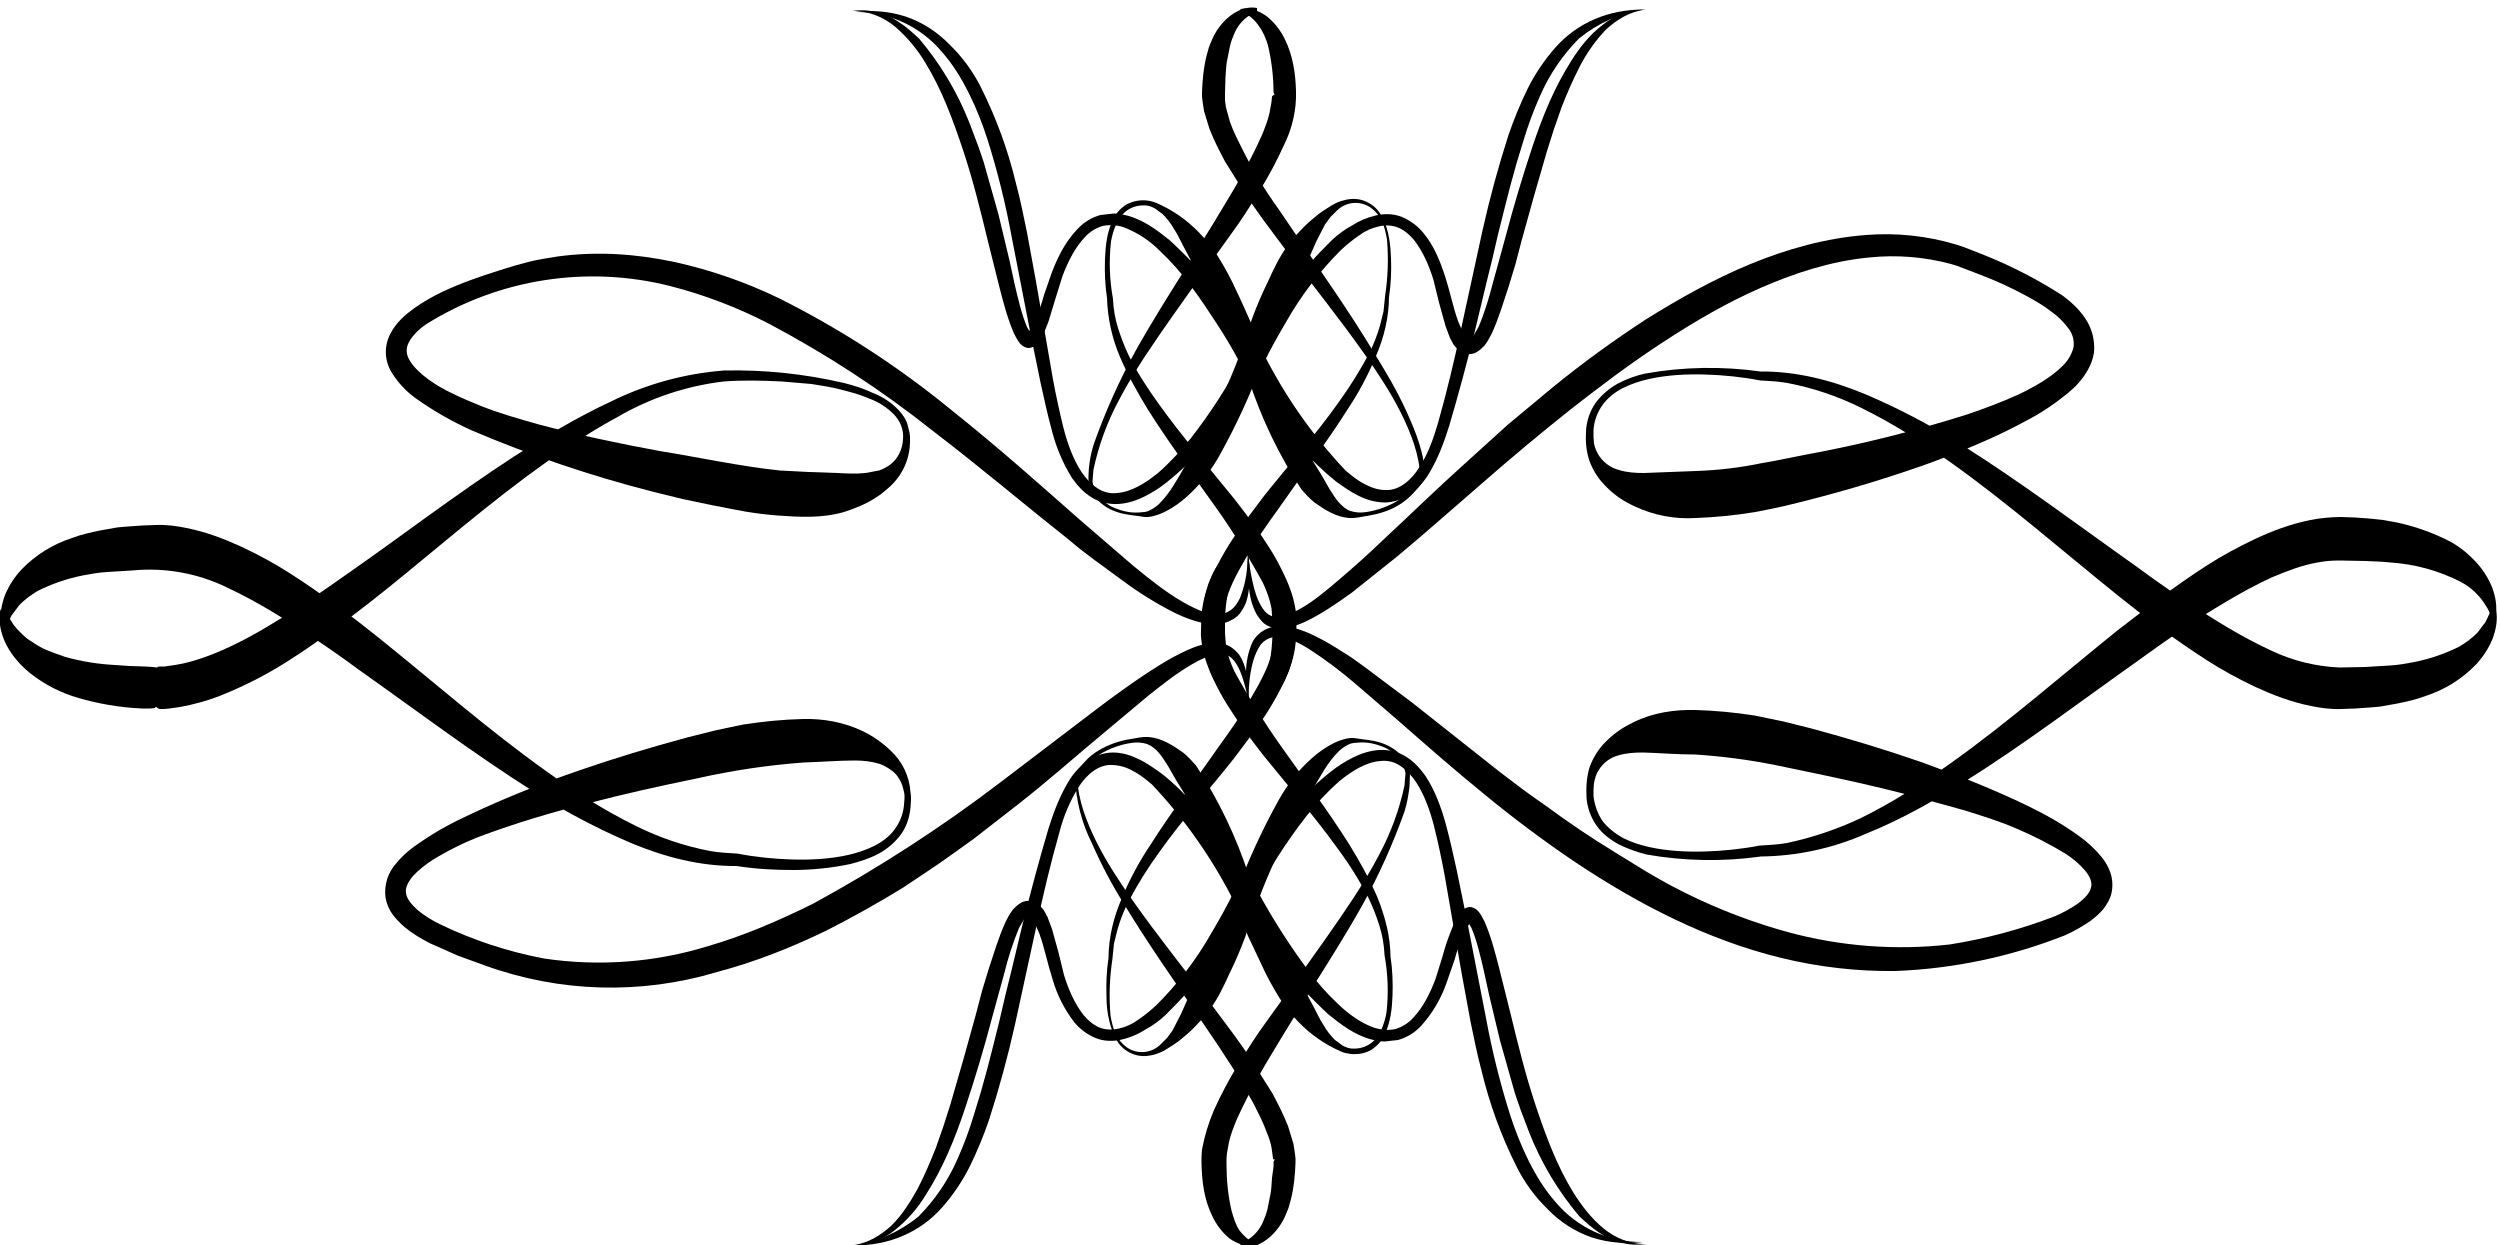
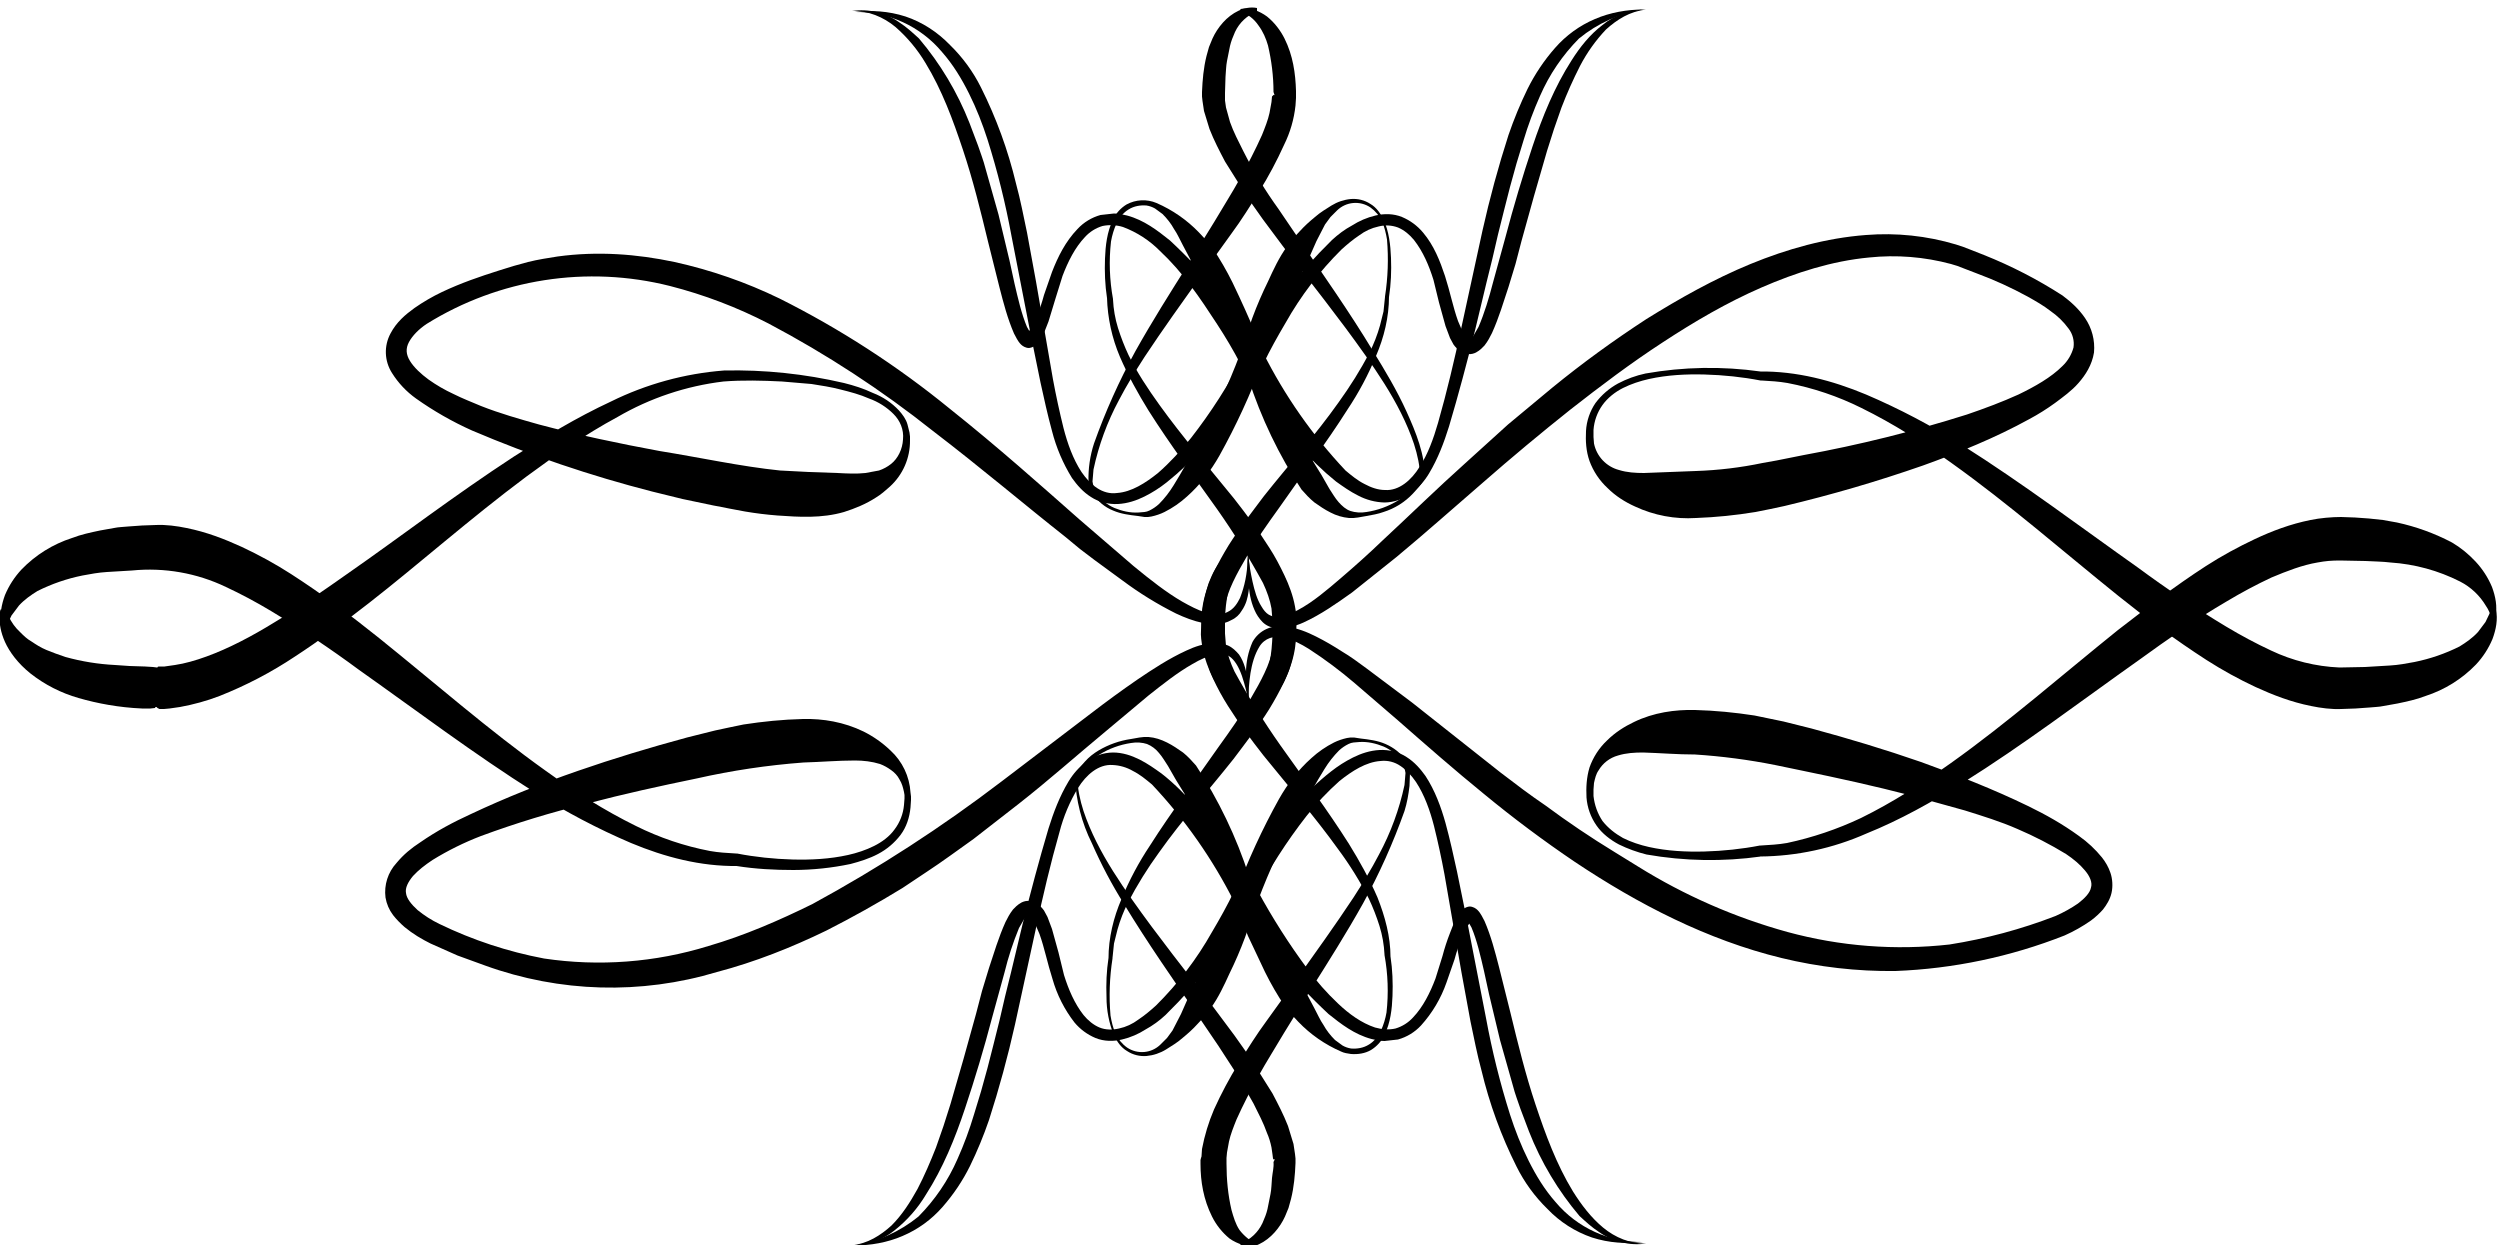
<svg xmlns="http://www.w3.org/2000/svg" viewBox="0 0 500 248.9" class="fleuron tadpoles">
  <style> html svg.fleuron { display: block; width: 150px; margin: 2rem auto; } .big &gt; svg.fleuron { width: 300px; } .small &gt; svg.fleuron { width: 80px; } .fleuron.tadpoles { fill: currentColor; } </style>
  <path d="M248.1 248.7a8 8 0 0 0 4.4-4.1c.4-.9.8-1.9 1-2.8l.6-3c.2-1 .2-2.1.3-3.2.1-1.1.4-2.1.3-3.2l.2-.4v-.2l-.2.1-.1-.2-.1-.8-.2-1.4c-.2-1-.5-2-.9-2.9-.7-2-1.7-3.9-2.7-5.9l-3.3-5.8-3.7-5.7-3.8-5.6c-5.1-7.5-10.4-15-15.1-22.8a93.3 93.3 0 0 1-6.4-12.1 32.3 32.3 0 0 1-3.4-13.3v-.2c.5-1.1 1.2-2 2-2.9.8-.9 1.7-1.6 2.7-2.2a17.7 17.7 0 0 1 6.5-2.3l1.7-.3.9-.1h.9c1.3.1 2.5.5 3.7 1.1 1.2.6 2.2 1.3 3.2 2 1 .8 1.8 1.7 2.6 2.6a91.6 91.6 0 0 1 10.6 22.1l1.1 3.3.3 1-.4.8a108.7 108.7 0 0 1-17.7 22.7 19.5 19.5 0 0 1-4 2.9c-1.4.9-3 1.6-4.7 2-1.7.4-3.6.4-5.3-.3a11 11 0 0 1-4.2-3.1 25.5 25.5 0 0 1-4.4-8.7c-1-3.1-1.6-6.2-2.6-9l-.9-2.1c-.3-.6-.7-1.3-1.1-1.5-.2-.1-.2-.1-.4 0l-.6.5-1.1 1.9a61.8 61.8 0 0 0-2.9 8.9l-2.5 9.1c-1.6 6.1-3.4 12.1-5.4 18.1-2 6-4.4 11.9-7.8 17.2a26.4 26.4 0 0 1-6.2 7.1c-1.2 1-2.6 1.8-4.1 2.3-1.5.5-3.1.8-4.6.8 1.6-.2 3.1-.7 4.4-1.4 1.3-.7 2.5-1.6 3.6-2.6 2.1-2.1 3.7-4.6 5.2-7.3 1.4-2.7 2.6-5.5 3.7-8.3l1.5-4.3 1.4-4.4 1.3-4.5 1.3-4.5 2.5-9 1.2-4.6 1.4-4.6c1-3 1.9-6.1 3.3-9.2.4-.8.8-1.6 1.5-2.5.4-.4.8-.9 1.7-1.4.4-.2 1-.4 1.6-.3.6 0 1.1.3 1.5.5a6 6 0 0 1 1.4 1.4l.7 1.3.9 2.4 1.3 4.7 1.1 4.5c.9 2.9 2.1 5.7 3.9 8 .9 1.1 2 2 3.2 2.5 1.2.5 2.6.5 3.9.2 1.4-.3 2.7-.9 3.9-1.8 1.2-.8 2.4-1.8 3.5-2.8a66.8 66.8 0 0 0 11.2-14.7c1.6-2.7 3.1-5.4 4.4-8.1l-.1 1.6-1.2-3.1-1.3-3.1-2.7-6.1-3-6c-1-2-2.2-3.8-3.3-5.6l-1.6-2.8c-.6-.9-1.1-1.8-1.8-2.6a5.9 5.9 0 0 0-2.4-1.8c-.9-.3-2.1-.4-3.2-.2a16.8 16.8 0 0 0-6.3 2.3 13 13 0 0 0-4.4 4.9v-.2c0 2.2.5 4.4 1.2 6.6.7 2.1 1.6 4.2 2.6 6.2 2 4 4.5 7.8 7.1 11.5 5.2 7.4 10.9 14.5 16.4 21.7l4.1 5.5c1.3 1.9 2.7 3.7 3.9 5.7l3.7 5.9c1.1 2.1 2.2 4.2 3.1 6.5l1.1 3.6.3 2 .1.9v.9c-.1 2.4-.3 4.8-.9 7.2l-.5 1.8-.7 1.7c-.5 1.1-1.2 2.2-2.1 3.2-1.7 1.9-4.3 3.4-6.8 2.9v-.7z" class="vertical" />
-   <path d="M251 249.2c-1 .4-3.6-.4-5.1-1.5a13 13 0 0 1-3.4-4.4c-1.7-3.4-2.1-7-2.2-10.5V231.4l.1-1.5a38.2 38.2 0 0 1 2.4-7.9 81 81 0 0 1 4.9-9.2c1.8-2.9 3.6-5.8 5.6-8.5l5.9-8.2c3.9-5.5 7.8-10.9 11.5-16.5 1.8-2.8 3.6-5.7 5.1-8.6a52.4 52.4 0 0 0 5.1-13.9l.2-2.4c-.1-.8-.4-1.5-.8-2.2a7.8 7.8 0 0 0-3.6-3.1c-1.5-.6-3.1-1-4.8-.9l-1.2.1-.5.1-.5.2a8 8 0 0 0-1.9 1.3 20.6 20.6 0 0 0-2.9 3.7c-1.7 2.7-3.2 5.6-4.9 8.4a121 121 0 0 0-8.4 17.9l-.1-2a131.6 131.6 0 0 0 10 15.7 51 51 0 0 0 6.1 6.9c2.2 2.1 4.7 3.9 7.4 4.8 1.4.4 2.8.5 4.1.2a7.7 7.7 0 0 0 3.5-2.2c2-2.1 3.4-4.9 4.5-7.8l1.4-4.5a41 41 0 0 1 1.5-4.6l.9-2.3c.4-.7.8-1.5 1.4-2.2.3-.3.8-.7 1.6-.8.7 0 1.3.4 1.6.7.7.7 1 1.5 1.4 2.2 1.3 3 2.1 6.1 2.9 9.2l2.3 9.2c1.5 6.2 3 12.3 5 18.3s4.2 12 7.5 17.4c1.7 2.7 3.6 5.2 6 7.2s5.5 3.3 8.7 3.2a13 13 0 0 1-9.5-2.3c-1.4-.9-2.7-2.1-3.9-3.2a60.3 60.3 0 0 1-10.1-16.9l-1.7-4.5c-.5-1.5-1.1-3-1.5-4.6l-1.3-4.6-1.3-4.6-1.1-4.6-1.1-4.6-1-4.6c-.7-3-1.4-6.1-2.5-8.7l-.8-1.4s0-.1 0 0l.4.1.4-.1-1 1.4-.9 2c-.6 1.4-1.1 2.9-1.5 4.4l-1.6 4.6a25.2 25.2 0 0 1-5.1 8.6 9.9 9.9 0 0 1-4.6 2.8l-2.7.3c-.9 0-1.8-.2-2.6-.4-3.4-.9-6.1-3-8.6-5a110.8 110.8 0 0 1-18.4-22.3l-.5-.9.4-1.1a134.7 134.7 0 0 1 8.6-18.7c1.7-3 3.8-5.8 6.5-8.2a20 20 0 0 1 4.5-3.1c.8-.4 1.7-.7 2.6-.9l.7-.1h.7l1.3.2c1.7.2 3.4.4 5 1.1 1.6.7 3.1 1.8 4 3.3.4.8.8 1.6.9 2.5l-.1 2.6c-.2 1.7-.5 3.4-1 5a126.6 126.6 0 0 1-8.3 18.5c-3.3 5.9-6.9 11.6-10.5 17.3l-5.3 8.6c-1.7 2.9-3.5 5.7-5.1 8.6-1.6 2.9-3.1 5.8-4.4 8.7-.6 1.5-1.2 3-1.5 4.4l-.4 2.2-.1 1.1v.3c0 .1 0-.1 0 0v.8c0 3.2.3 6.3 1 9.3.4 1.4.8 2.8 1.6 4a9.8 9.8 0 0 0 3.4 2.8v.3z" class="vertical" />
+   <path d="M251 249.2c-1 .4-3.6-.4-5.1-1.5a13.4 13.4 0 0 1-3.5-4.4c-1.7-3.4-2.3-7-2.3-10.5v-.8l.1-.4.1-.3.1-1.5a38.2 38.2 0 0 1 2.4-7.9 81 81 0 0 1 4.9-9.2c1.8-2.9 3.6-5.8 5.6-8.5l5.9-8.2c3.9-5.5 7.8-10.9 11.5-16.5 1.8-2.8 3.6-5.7 5.1-8.6a52.4 52.4 0 0 0 5.1-13.9l.2-2.4c-.1-.8-.4-1.5-.8-2.2a7.8 7.8 0 0 0-3.6-3.1c-1.5-.6-3.1-1-4.8-.9l-1.2.1-.5.1-.5.2a8 8 0 0 0-1.9 1.3 20.6 20.6 0 0 0-2.9 3.7c-1.7 2.7-3.2 5.6-4.9 8.4a121 121 0 0 0-8.4 17.9l-.1-2a131.6 131.6 0 0 0 10 15.7 51 51 0 0 0 6.1 6.9c2.2 2.1 4.7 3.9 7.4 4.8 1.4.4 2.8.5 4.1.2a7.7 7.7 0 0 0 3.5-2.2c2-2.1 3.4-4.9 4.5-7.8l1.4-4.5a41 41 0 0 1 1.5-4.6l.9-2.3c.4-.7.8-1.5 1.4-2.2.3-.3.8-.7 1.6-.8.7 0 1.3.4 1.6.7.7.7 1 1.5 1.4 2.2 1.3 3 2.1 6.1 2.9 9.2l2.3 9.2c1.5 6.2 3 12.3 5 18.3s4.2 12 7.5 17.4c1.7 2.7 3.6 5.2 6 7.2s5.5 3.3 8.7 3.2a13 13 0 0 1-9.5-2.3c-1.4-.9-2.7-2.1-3.9-3.2a60.3 60.3 0 0 1-10.1-16.9l-1.7-4.5c-.5-1.5-1.1-3-1.5-4.6l-1.3-4.6-1.3-4.6-1.1-4.6-1.1-4.6-1-4.6c-.7-3-1.4-6.1-2.5-8.7l-.8-1.4s0-.1 0 0l.4.1.4-.1-1 1.4-.9 2c-.6 1.4-1.1 2.9-1.5 4.4l-1.6 4.6a25.2 25.2 0 0 1-5.1 8.6 9.9 9.9 0 0 1-4.6 2.8l-2.7.3c-.9 0-1.8-.2-2.6-.4-3.4-.9-6.1-3-8.6-5a110.8 110.8 0 0 1-18.4-22.3l-.5-.9.4-1.1a134.7 134.7 0 0 1 8.6-18.7c1.7-3 3.8-5.8 6.5-8.2a20 20 0 0 1 4.5-3.1c.8-.4 1.7-.7 2.6-.9l.7-.1h.7l1.3.2c1.7.2 3.4.4 5 1.1 1.6.7 3.1 1.8 4 3.3.4.8.8 1.6.9 2.5l-.1 2.6c-.2 1.7-.5 3.4-1 5a126.6 126.6 0 0 1-8.3 18.5c-3.3 5.9-6.9 11.6-10.5 17.3l-5.3 8.6c-1.7 2.9-3.5 5.7-5.1 8.6-1.6 2.9-3.1 5.8-4.4 8.7-.6 1.5-1.2 3-1.5 4.4l-.4 2.2-.1 1.1v.3c0 .1 0-.1 0 0v.8c0 3.2.3 6.3 1 9.3.4 1.4.8 2.8 1.6 4a9.8 9.8 0 0 0 3.4 2.8v.4z" class="vertical" />
  <path d="M248.1 109.5c2.2-.4 4.5.7 6.1 2.2a14 14 0 0 1 3.5 5.7c.7 2.1 1.2 4.2 1.3 6.3l.2 3.1c0 1-.1 2.4-.3 3.4-.4 2.2-1.2 4.3-2.1 6.2-.9 1.9-1.9 3.7-3 5.5-2.2 3.5-4.7 6.7-7.1 9.9-5 6.3-10.3 12.2-14.9 18.7a79.3 79.3 0 0 0-6.2 10 30 30 0 0 0-2.1 5.4l-.7 2.8-.3 2.9v.1a47.7 47.7 0 0 0-.4 11.4c.2 1.2.5 2.5 1 3.6a7 7 0 0 0 2.3 2.8 5.3 5.3 0 0 0 6.7-.6l1.3-1.3 1.1-1.5 1.7-3.3 1.5-3.4c1-2.3 2.2-4.5 3.3-6.8 1.1-2.3 2-4.6 3-7l1.4-3.5 1.3-3.5.2 1.9a99.5 99.5 0 0 0-16.5-23.6c-1.2-1-2.4-2-3.8-2.7a8.8 8.8 0 0 0-4.1-1.2c-2.8-.2-5.3 2-6.9 4.6a32.8 32.8 0 0 0-3.7 8.8c-1.8 6.3-3.3 12.7-4.7 19.2l-4.2 19.3a216 216 0 0 1-5.2 19.1 81 81 0 0 1-3.8 9.2 38 38 0 0 1-5.5 8.2 22 22 0 0 1-8 5.8c-3 1.3-6.4 1.9-9.7 1.9a27.2 27.2 0 0 0 12.9-5.8 37.7 37.7 0 0 0 7.8-11.5c1.3-2.9 2.4-5.9 3.3-8.9l1.4-4.6 1.3-4.7 1.2-4.7 1.2-4.8a334 334 0 0 1 2.3-9.6l2.3-9.6c1.6-6.4 3.3-12.8 5.2-19.2 1-3.2 2.2-6.4 4-9.4.9-1.5 2.1-2.9 3.6-4a9.1 9.1 0 0 1 5.3-1.8c1.9 0 3.7.6 5.3 1.4 1.6.8 3 1.8 4.4 2.8 2.7 2.1 5.1 4.6 7.3 7.1s4.3 5.2 6.2 7.9c1.9 2.8 3.8 5.5 5.5 8.5l.5.8-.3 1-1.2 3.8-1.3 3.7a78 78 0 0 1-3.1 7.2c-1.1 2.4-2.2 4.8-3.8 7l-1.2 1.6-1.4 1.5c-.9 1-1.9 1.9-3 2.8-1 .9-2.2 1.6-3.3 2.3a9 9 0 0 1-3.9 1.3c-1.3.1-2.7-.2-3.9-1-1.2-.7-2-1.9-2.6-3.1a20.3 20.3 0 0 1-1.5-7.7c-.1-2.6 0-5.2.4-7.8v.1c0-4.1 1-8.2 2.6-11.9a61 61 0 0 1 5.7-10.7c4.3-6.8 9.2-13.2 13.7-19.7 2.3-3.2 4.6-6.4 6.5-9.8 1-1.7 1.9-3.3 2.7-5 .8-1.7 1.4-3.4 1.7-5.1.2-.9.2-1.6.2-2.5v-2.8a33 33 0 0 0-1.3-8.1c-.3-.8-.6-1.7-1.1-2.4a8.1 8.1 0 0 0-4-3.5l-.3-.7z" class="vertical" />
  <path d="M251.4 109.9c-1.8.6-3.2 2-4 3.5-.5.7-.8 1.6-1.1 2.4l-.7 2.6a33 33 0 0 0-.6 5.5v2.8l.2 2.5c.3 1.7.9 3.4 1.7 5.1a151 151 0 0 0 9.2 14.8c4.6 6.5 9.4 12.9 13.7 19.7 2.1 3.4 4.1 7 5.7 10.7 1.5 3.8 2.6 7.8 2.6 11.9v-.1c.4 2.6.5 5.3.4 7.9-.1 2.6-.4 5.3-1.6 7.8a7.1 7.1 0 0 1-2.7 3c-1.2.7-2.6.9-4 .8-.7-.1-1.4-.2-2-.5a26.4 26.4 0 0 1-8.5-5.9l-1.4-1.5-1.3-1.6a60.2 60.2 0 0 1-4-6.9l-3.4-7.2-1.5-3.7-1.4-3.8-.4-1.1.5-.9a124.7 124.7 0 0 1 12-16.4c2.3-2.5 4.7-4.9 7.4-7 1.4-1.1 2.8-2 4.4-2.8 1.6-.8 3.4-1.4 5.3-1.5 1.9-.1 3.9.4 5.4 1.4 1.6 1 2.8 2.4 3.8 3.8 1.9 2.9 3.1 6.2 4 9.4.9 3.3 1.6 6.5 2.3 9.7l2 9.8 3.8 19.5a160 160 0 0 0 4.8 19.3c1 3.1 2.2 6.2 3.7 9.2 1.5 3 3.2 5.8 5.4 8.3a22.4 22.4 0 0 0 17.5 8c-3.3.4-6.8.2-10.2-.9a22.3 22.3 0 0 1-8.9-5.7 31.4 31.4 0 0 1-6.2-8.5 89.2 89.2 0 0 1-7-19.2c-.9-3.3-1.5-6.5-2.2-9.8l-1.8-9.8-1.7-9.8-1.7-9.8a168 168 0 0 0-2.1-9.7c-.8-3.1-1.9-6.2-3.6-8.8-.9-1.3-1.9-2.4-3.1-3.2a5.8 5.8 0 0 0-4-1c-2.9.2-5.7 2-8.2 4a54.7 54.7 0 0 0-6.6 7 105 105 0 0 0-10.5 16.4l.1-1.9 1.5 3.5 1.6 3.5 1.7 3.5 1.7 3.4c1.1 2.3 2.4 4.5 3.7 6.7l.9 1.7.9 1.7c.6 1.1 1.1 2.3 1.8 3.3.6 1.1 1.4 2.1 2.3 3l1.5 1.1a5 5 0 0 0 1.7.6c1.2.1 2.5-.1 3.6-.8 1-.6 1.8-1.6 2.4-2.8a15 15 0 0 0 1.1-3.6 39.4 39.4 0 0 0-.4-11.5v-.1a23 23 0 0 0-1-5.7c-.6-1.9-1.3-3.7-2.1-5.4a69.2 69.2 0 0 0-6.2-10c-4.6-6.4-9.8-12.4-14.9-18.7-2.5-3.2-4.9-6.4-7.1-9.9a48.3 48.3 0 0 1-3-5.5c-.9-1.9-1.7-4-2.1-6.2-.2-1.1-.4-2.4-.3-3.4a32.3 32.3 0 0 1 1.5-9.4c.4-1 .8-2 1.4-3a14 14 0 0 1 2.1-2.7 7.1 7.1 0 0 1 6.1-2.2l.1 1.1z" class="vertical" />
  <path d="M251.4 2.3a8 8 0 0 0-4.4 4.1c-.4.9-.8 1.9-1 2.8l-.6 3c-.2 1-.2 2.1-.3 3.2l-.1 3.2v1.5l.2 1.4.8 2.9c.7 2 1.7 3.9 2.7 5.9a85.4 85.4 0 0 0 7 11.5l3.8 5.6c5.1 7.5 10.4 15 15.1 22.8 2.4 3.9 4.8 7.9 6.7 12.1 1.9 4.2 3.7 8.6 3.7 13.3v.1l-.2.1c-.5 1.1-1.4 2-2.2 2.9a13.7 13.7 0 0 1-5.9 3.7c-1.1.4-2.3.6-3.4.8l-1.7.3-.9.1h-.9a9.9 9.9 0 0 1-3.7-1.1c-1.2-.6-2.2-1.3-3.2-2-1-.8-1.8-1.7-2.6-2.6a91.6 91.6 0 0 1-10.6-22.1l-1.1-3.3-.3-1 .4-.8A108.7 108.7 0 0 1 266.4 48c1.2-1.1 2.5-2.1 4-2.9 1.4-.9 3-1.6 4.7-2 1.7-.4 3.6-.4 5.3.3a11 11 0 0 1 4.2 3.1c2.2 2.6 3.4 5.7 4.4 8.7 1 3.1 1.6 6.2 2.6 9l.9 2.1c.3.6.7 1.3 1.1 1.5.2.1.2.1.4 0l.6-.5 1.1-1.9c1.2-2.8 2.1-5.8 2.9-8.9l2.5-9.1c1.6-6.1 3.4-12.1 5.4-18.1 2-6 4.4-11.9 7.8-17.2 1.7-2.7 3.7-5.2 6.2-7.1 1.2-1 2.6-1.8 4.1-2.3 1.5-.5 3.1-.8 4.6-.8-1.6.2-3.1.7-4.4 1.4-1.3.7-2.5 1.6-3.6 2.6a32.2 32.2 0 0 0-5.2 7.3 87.5 87.5 0 0 0-3.7 8.3l-1.5 4.3-1.4 4.4-1.3 4.5-1.3 4.5-2.5 9-1.2 4.6-1.4 4.6c-1 3-1.9 6.1-3.3 9.2-.4.8-.8 1.6-1.5 2.5-.4.4-.8.9-1.7 1.4-.4.2-1 .4-1.6.3-.6 0-1.1-.3-1.5-.5a6 6 0 0 1-1.4-1.4l-.7-1.3-.9-2.4-1.3-4.7-1.1-4.5c-.9-2.9-2.1-5.7-3.9-8-.9-1.1-2-2-3.2-2.5a6.5 6.5 0 0 0-3.9-.2c-1.4.3-2.7.9-3.9 1.8-1.2.8-2.4 1.8-3.5 2.8a66.8 66.8 0 0 0-11.2 14.7c-1.6 2.7-3.1 5.4-4.4 8.1l.1-1.6 1.2 3.1 1.3 3.1 2.7 6.1 3 6c1 2 2.2 3.8 3.3 5.6l1.6 2.8c.6.9 1.1 1.8 1.8 2.6s1.5 1.5 2.4 1.8c.9.3 2.1.4 3.2.2a16.8 16.8 0 0 0 6.3-2.3 13 13 0 0 0 4.4-4.9v.2c0-2.2-.5-4.4-1.2-6.6-.7-2.1-1.6-4.2-2.6-6.2-2-4-4.5-7.8-7.1-11.5-5.2-7.4-10.9-14.5-16.4-21.7l-4.1-5.5c-1.3-1.9-2.7-3.7-3.9-5.7l-3.7-5.9c-1.1-2.1-2.2-4.2-3.1-6.5l-1.1-3.6-.3-2-.1-.9v-.9c.1-2.4.3-4.8.9-7.2l.5-1.8.7-1.7c.5-1.1 1.2-2.2 2.1-3.2 1.7-1.9 4.3-3.4 6.8-2.9v.7z" class="vertical" />
  <path d="M248.1 1.8c1.8-.4 3.8.4 5.3 1.5 1.5 1.2 2.7 2.8 3.5 4.4 1.7 3.4 2.2 7 2.3 10.5V19.6l-.1 1.5a23.3 23.3 0 0 1-2.3 7.9 81 81 0 0 1-4.9 9.2c-1.8 2.9-3.6 5.8-5.6 8.5l-5.9 8.2c-3.9 5.5-7.8 10.9-11.5 16.5-1.8 2.8-3.6 5.7-5.1 8.6a52.4 52.4 0 0 0-5.1 13.9l-.2 2.4c.1.8.4 1.5.8 2.2a7.8 7.8 0 0 0 3.6 3.1c1.5.6 3.1 1 4.8.9l1.2-.1.5-.1.5-.2a8 8 0 0 0 1.9-1.3c1.1-1.1 2.1-2.4 2.9-3.7 1.7-2.7 3.2-5.6 4.9-8.4a121 121 0 0 0 8.4-17.9l.1 2c-1.4-2.7-3-5.4-4.7-8-1.7-2.6-3.4-5.2-5.3-7.7a51 51 0 0 0-6.1-6.9 20.5 20.5 0 0 0-7.4-4.8 8.2 8.2 0 0 0-4.1-.2 7.7 7.7 0 0 0-3.5 2.2c-2 2.1-3.4 4.9-4.5 7.8l-1.4 4.5-1.4 4.6-.9 2.3c-.4.7-.8 1.5-1.4 2.2-.3.3-.8.7-1.6.8-.7 0-1.3-.4-1.6-.7-.7-.7-1-1.5-1.4-2.2-1.3-3-2.1-6.1-2.9-9.2l-2.3-9.2c-1.5-6.2-3-12.3-5-18.3s-4.2-12-7.5-17.4a29.9 29.9 0 0 0-6-7.2c-2.4-2-5.5-3.3-8.7-3.2a13 13 0 0 1 9.5 2.3c1.4.9 2.7 2.1 3.9 3.2a60.3 60.3 0 0 1 10.1 16.9l1.7 4.5c.5 1.5 1.1 3 1.5 4.6l1.3 4.6 1.3 4.6 1.1 4.6 1.1 4.6 1 4.6c.7 3 1.4 6.1 2.5 8.7l.8 1.4s0 .1 0 0l-.4-.1-.4.1 1-1.4.9-2c.6-1.4 1.1-2.9 1.5-4.4l1.6-4.6c1.2-3.1 2.7-6.1 5.1-8.6a9.9 9.9 0 0 1 4.6-2.8l2.7-.3c.9 0 1.8.2 2.6.4 3.4.9 6.1 3 8.6 5a110.8 110.8 0 0 1 18.4 22.3l.5.9-.4 1.1a134.7 134.7 0 0 1-8.6 18.7c-1.7 3-3.8 5.8-6.5 8.2a20 20 0 0 1-4.5 3.1c-.8.4-1.7.7-2.6.9l-.7.1h-.7l-1.3-.2c-1.7-.2-3.4-.4-5-1.1a8.6 8.6 0 0 1-4-3.3c-.4-.8-.8-1.6-.9-2.5a22.6 22.6 0 0 1 1.1-7.6 126.6 126.6 0 0 1 8.3-18.5c3.3-5.9 6.9-11.6 10.5-17.3l5.3-8.6c1.7-2.9 3.5-5.7 5.1-8.6 1.6-2.9 3.1-5.8 4.4-8.7.6-1.5 1.2-3 1.5-4.4l.4-2.2.1-1.1.3-.3c0-.1.2.1.2 0v-.1.1l-.2-.6c0-3.2-.4-6.3-1.1-9.3-.4-1.4-1-2.8-1.9-4a7.2 7.2 0 0 0-3.6-2.8v-.5z" class="vertical" />
  <path d="M251.4 141.5c-2.2.4-4.5-.7-6.1-2.2a14 14 0 0 1-3.5-5.7c-.7-2.1-1.2-4.2-1.3-6.3l-.2-3.1c0-1 .1-2.4.3-3.4.4-2.2 1.2-4.3 2.1-6.2.9-1.9 1.9-3.7 3-5.5 2.2-3.5 4.7-6.7 7.1-9.9 5-6.3 10.3-12.2 14.9-18.7 2.3-3.2 4.4-6.5 6.2-10a30 30 0 0 0 2.1-5.4l.7-2.8.3-2.9v-.1a47.7 47.7 0 0 0 .4-11.4c-.2-1.2-.5-2.5-1-3.6a7 7 0 0 0-2.3-2.8 5.3 5.3 0 0 0-6.7.6l-1.3 1.3-1.1 1.5-1.7 3.3-1.5 3.4c-1 2.3-2.2 4.5-3.3 6.8-1.1 2.3-2 4.6-3 7l-1.4 3.5-1.3 3.5-.2-1.9a99.5 99.5 0 0 0 16.5 23.6c1.2 1 2.4 2 3.8 2.7 1.3.7 2.7 1.2 4.1 1.2 2.8.2 5.3-2 6.9-4.6 1.7-2.6 2.8-5.7 3.7-8.8 1.8-6.3 3.3-12.7 4.7-19.2l4.2-19.3a216 216 0 0 1 5.2-19.1 81 81 0 0 1 3.8-9.2 38 38 0 0 1 5.5-8.2 22 22 0 0 1 8-5.8c3-1.3 6.4-1.9 9.7-1.9a27.2 27.2 0 0 0-12.9 5.8 37.7 37.7 0 0 0-7.8 11.5 73.4 73.4 0 0 0-3.3 8.9l-1.4 4.6-1.3 4.7-1.2 4.7-1.2 4.8a334 334 0 0 1-2.3 9.6l-2.3 9.6c-1.6 6.4-3.3 12.8-5.2 19.2-1 3.2-2.2 6.4-4 9.4-.9 1.5-2.1 2.9-3.6 4a9.1 9.1 0 0 1-5.3 1.8 12 12 0 0 1-5.3-1.4c-1.6-.8-3-1.8-4.4-2.8a54.5 54.5 0 0 1-7.3-7.1 93.6 93.6 0 0 1-6.2-7.9c-1.9-2.8-3.8-5.5-5.5-8.5l-.5-.8.3-1 1.2-3.8 1.3-3.7a78 78 0 0 1 3.1-7.2c1.1-2.4 2.2-4.8 3.8-7l1.2-1.6 1.4-1.5c.9-1 1.9-1.9 3-2.8 1-.9 2.2-1.6 3.3-2.3a9 9 0 0 1 3.9-1.3c1.3-.1 2.7.2 3.9 1 1.2.7 2 1.9 2.6 3.1 1.1 2.4 1.4 5.1 1.5 7.7.1 2.6 0 5.2-.4 7.8v-.1c0 4.1-1 8.2-2.6 11.9a61 61 0 0 1-5.7 10.7c-4.3 6.8-9.2 13.2-13.7 19.7-2.3 3.2-4.6 6.4-6.5 9.8-1 1.7-1.9 3.3-2.7 5-.8 1.7-1.4 3.4-1.7 5.1-.2.9-.2 1.6-.2 2.5v2.8a33 33 0 0 0 1.3 8.1c.3.8.6 1.7 1.1 2.4a8.1 8.1 0 0 0 4 3.5l.3.7z" class="vertical" />
  <path d="M248.1 141c1.8-.6 3.2-2 4-3.5.5-.7.8-1.6 1.1-2.4l.7-2.6c.4-1.8.5-3.6.6-5.5v-2.8l-.2-2.5c-.3-1.7-.9-3.4-1.7-5.1a151 151 0 0 0-9.2-14.8c-4.6-6.5-9.4-12.9-13.7-19.7-2.1-3.4-4.1-7-5.7-10.7a32.6 32.6 0 0 1-2.6-11.9v.1c-.4-2.6-.5-5.3-.4-7.9.1-2.6.4-5.3 1.6-7.8a7.1 7.1 0 0 1 2.7-3 6.9 6.9 0 0 1 6-.3 26.4 26.4 0 0 1 8.5 5.9l1.4 1.5 1.3 1.6a60.2 60.2 0 0 1 4 6.9 233.7 233.7 0 0 1 4.9 10.9l1.4 3.7.4 1.1-.5.9a124.7 124.7 0 0 1-12 16.4 61.3 61.3 0 0 1-7.4 7c-1.4 1.1-2.8 2-4.4 2.8-1.6.8-3.4 1.4-5.3 1.5-1.9.1-3.9-.4-5.4-1.4-1.6-1-2.8-2.4-3.8-3.8a33.7 33.7 0 0 1-4-9.4c-.9-3.3-1.6-6.5-2.3-9.7l-2-9.8-3.8-19.5a160 160 0 0 0-4.8-19.3c-1-3.1-2.2-6.2-3.7-9.2-1.5-3-3.2-5.8-5.4-8.3a22.4 22.4 0 0 0-17.5-8c3.3-.4 6.8-.2 10.2.9 3.3 1.1 6.4 3.1 8.9 5.7a31.4 31.4 0 0 1 6.2 8.5 89.2 89.2 0 0 1 7 19.2c.9 3.3 1.5 6.5 2.2 9.8l1.8 9.8 1.7 9.8 1.7 9.8a168 168 0 0 0 2.1 9.7c.8 3.1 1.9 6.2 3.6 8.8.9 1.3 1.9 2.4 3.1 3.2 1.2.8 2.6 1.2 4 1 2.9-.2 5.7-2 8.2-4 2.4-2.1 4.6-4.5 6.6-7a105 105 0 0 0 10.5-16.4l-.1 1.9-1.5-3.5-1.6-3.5-1.7-3.5-1.7-3.4a87.4 87.4 0 0 0-3.7-6.7l-.9-1.7-.9-1.7c-.6-1.1-1.1-2.3-1.8-3.3-.6-1.1-1.4-2.1-2.3-3l-1.5-1.1a5 5 0 0 0-1.7-.6c-1.2-.1-2.5.1-3.6.8-1 .6-1.8 1.6-2.4 2.8a15 15 0 0 0-1.1 3.6 39.4 39.4 0 0 0 .4 11.5v.1a23 23 0 0 0 1 5.7c.6 1.9 1.3 3.7 2.1 5.4 1.7 3.5 3.9 6.8 6.2 10 4.6 6.4 9.8 12.4 14.9 18.7 2.5 3.2 4.9 6.4 7.1 9.9 1.1 1.7 2.1 3.6 3 5.5.9 1.9 1.7 4 2.1 6.2.2 1.1.4 2.4.3 3.4a32.3 32.3 0 0 1-1.5 9.4c-.4 1-.8 2-1.4 3a14 14 0 0 1-2.1 2.7 7.1 7.1 0 0 1-6.1 2.2l-.1-1z" class="vertical" />
  <path d="M1.2 121.9l.5 1.3a10 10 0 0 0 2.4 3.3c.6.6 1.3 1.3 2.2 1.8.9.6 1.8 1.2 3 1.7l1.8.7 2 .7A45.7 45.7 0 0 0 23 133l2.9.2 3.1.1 1.6.1.8.1h.1c.1 0-.1-.1 0-.1l.2-.1H32.9l.7-.1 1.4-.2c2-.3 4.1-.9 6.3-1.7 4.4-1.6 9-4 13.7-6.9 4.7-2.8 9.6-6.2 14.7-9.8 10.2-7.1 21-15.4 33.1-23.3 6.1-3.9 12.5-7.8 19.4-11a61.8 61.8 0 0 1 22.6-6.2 96.3 96.3 0 0 1 24 2.5c2 .5 3.9 1.1 5.8 2a14 14 0 0 1 5.2 3.5c.7.8 1.4 1.7 1.7 2.8l.4 1.6.1.8v.8a12.3 12.3 0 0 1-4 9.2c-.9.8-1.8 1.6-2.8 2.2-2 1.3-4.2 2.2-6.4 2.9-4.5 1.3-9 1-13.3.7a72 72 0 0 1-6.5-.8l-3.2-.6-1.5-.3-1.6-.3-6.2-1.3-6.1-1.5a250.5 250.5 0 0 1-36-12.2 66 66 0 0 1-11.2-6.4 18 18 0 0 1-4.8-5.1 7.8 7.8 0 0 1-.3-7.9c1.2-2.3 3-3.8 4.8-5.1a39 39 0 0 1 5.5-3.2c3.8-1.8 7.6-3.1 11.4-4.3l2.9-.9 2.9-.8c2-.5 4-.8 5.9-1.1 8-1.1 15.9-.5 23.4 1.1a94.7 94.7 0 0 1 21 7.3 184.5 184.5 0 0 1 34 22c9.8 7.8 18.4 15.5 26 22.2l10.8 9.3c3.4 2.8 6.6 5.3 9.7 7.1 1.6.9 3.1 1.7 4.7 2.2 1.5.5 3.1.6 4.4-.1 1.3-.6 2-1.8 2.5-2.8a21.6 21.6 0 0 0 1.5-7.5l.1-1.5.2 1.5c.1 1 .2 2.5.1 4.6-.1 1-.2 2.2-.6 3.5-.2.6-.5 1.3-1 2-.4.7-1.1 1.4-2 1.8a6 6 0 0 1-2.8.8c-1 .1-2 0-2.9-.2-1.9-.4-3.7-1.1-5.4-1.9a71 71 0 0 1-10.7-6.6l-5.6-4.1-2.9-2.2-2.9-2.4c-8-6.3-16.7-13.7-26.5-21.2a212.4 212.4 0 0 0-32.9-21.5 93.3 93.3 0 0 0-19.7-7.5 63 63 0 0 0-48.7 7.6c-1.5 1-2.8 2.3-3.5 3.6-.7 1.3-.6 2.5.2 3.8.8 1.3 2.2 2.6 3.7 3.7a31 31 0 0 0 5 2.9c1.8.9 3.6 1.6 5.5 2.4 3.8 1.5 7.7 2.6 11.6 3.7 7.9 2.1 16 3.8 24.1 5.3 8.1 1.3 16.3 3.1 24.1 3.9l5.8.3 5.7.2c1.9.1 3.8.2 5.6 0l2.7-.5a8 8 0 0 0 2.4-1.3c1.4-1.1 2.3-3 2.4-4.9.2-2-.6-3.8-1.9-5.1a13.2 13.2 0 0 0-4.9-3.1c-1.8-.8-3.7-1.3-5.7-1.8-1.9-.5-3.9-.8-5.8-1.1l-5.9-.5c-3.9-.2-7.9-.3-11.7 0a55.2 55.2 0 0 0-21.2 7.1c-6.5 3.5-12.5 7.7-18.2 11.9-11.4 8.5-21.5 17.5-31.5 25.3-5 3.9-9.9 7.5-14.8 10.7a80.7 80.7 0 0 1-15.1 7.9c-2.6 1-5.2 1.7-7.9 2.2l-2.1.3-1.1.1h-.9l-.4-.2-.2-.2h-.2l-.1.2-.9.1h-1.7c-4.6-.2-8.9-1-12.7-2.1a28 28 0 0 1-9.6-4.9c-2.5-2-4.2-4.3-5.1-6.3-.9-2-1.1-3.7-1.1-4.8 0-1.1.2-1.7.2-1.7h1.1z" class="horizontal" />
  <path d="M.3 124.9c-.4-2 0-4 .7-5.9.8-1.9 1.9-3.6 3.3-5.1a24.5 24.5 0 0 1 10.1-6.3c1.8-.7 3.7-1.1 5.6-1.5l2.8-.5c.9-.2 1.9-.2 2.8-.3l2.8-.2 2.8-.1c1.9-.1 4.2.2 6.1.6 4 .8 7.6 2.2 11.1 3.8 3.4 1.6 6.7 3.4 9.8 5.4 6.2 4 12 8.3 17.6 12.8 11.2 9 21.9 18.4 33.4 26.6 5.7 4.1 11.7 7.9 18 11a57.4 57.4 0 0 0 14.8 5c1.7.3 3.4.4 5.2.5h.2c3.6.7 7.4 1.1 11.1 1.2 3.7.1 7.5-.1 11.1-.9 1.8-.4 3.6-1 5.2-1.8s3.1-1.9 4.1-3.3a9.5 9.5 0 0 0 1.9-4.9l.1-1.3v-.7l-.1-.6c-.2-.9-.4-1.7-.9-2.5-.4-.8-1-1.4-1.7-1.9s-1.4-.9-2.2-1.2c-1.6-.5-3.3-.7-5-.7-3.4 0-6.8.3-10.3.4a146.6 146.6 0 0 0-21.4 3.2c-7.3 1.5-14.6 3.1-21.8 5a194 194 0 0 0-21.3 6.5 58.4 58.4 0 0 0-9.7 4.8c-1.5 1-2.8 2-3.9 3.2-1 1.2-1.6 2.4-1.4 3.4.1 1.1 1.1 2.3 2.3 3.4a22 22 0 0 0 4.4 2.8 83.5 83.5 0 0 0 20.9 6.9 74.2 74.2 0 0 0 32.9-2.5c7.2-2.1 14.1-5.1 20.8-8.4a292.6 292.6 0 0 0 37.8-24.5l18-13.7c3-2.3 6-4.5 9.2-6.7 3.1-2.1 6.3-4.2 9.8-5.8 1.7-.8 3.5-1.4 5.5-1.5 1 0 1.9.1 2.8.5.9.4 1.6 1.1 2.2 1.8 1.1 1.6 1.5 3.5 1.8 5.4l.3 5.7c-.2-1.9-.6-3.8-1.1-5.5-.5-1.8-1.2-3.5-2.2-4.6-1-1.1-2.2-1.3-3.6-1-1.4.3-3 1-4.5 1.9-3 1.7-5.9 4-8.8 6.3l-8.6 7.2c-5.8 4.8-11.4 9.8-17.4 14.5l-9 7c-3.1 2.2-6.2 4.5-9.4 6.6l-4.8 3.2a220.3 220.3 0 0 1-15.2 8.5c-7 3.4-14.3 6.3-21.9 8.3a73.8 73.8 0 0 1-46.4-1.3l-5.5-2-5.4-2.4c-1.8-.9-3.5-1.9-5.2-3.3-.8-.7-1.6-1.5-2.3-2.4a8 8 0 0 1-1.5-3.5 8.6 8.6 0 0 1 2.2-6.9c1.4-1.7 3-3 4.7-4.1 3.3-2.3 6.7-4.1 10.2-5.7 7-3.3 14.1-6.1 21.3-8.6 7.2-2.5 14.5-4.7 21.9-6.7l5.6-1.4 2.8-.6 2.9-.6c3.9-.6 7.8-1 11.9-1.1 4-.1 8.2.6 12.1 2.5a22 22 0 0 1 5.4 3.8 12.4 12.4 0 0 1 4 8.4l.1.8v.7l-.1 1.5c-.2 2-.8 3.9-2 5.5a13.6 13.6 0 0 1-4.5 3.8c-1.7.9-3.6 1.5-5.5 2a56.2 56.2 0 0 1-11.4 1.2c-3.8 0-7.6-.2-11.4-.8h.2c-7.4.1-14.6-1.8-21.3-4.6a135 135 0 0 1-19.2-10.1c-12.2-7.7-23.7-16.4-35.3-24.6a222 222 0 0 0-17.5-11.7c-3-1.8-6-3.4-9-4.8a35.4 35.4 0 0 0-18.8-3.3l-5 .3c-1.7.1-3.3.4-4.9.7a36 36 0 0 0-9 3.1c-1.3.8-2.6 1.7-3.7 2.9l-1.5 2-1.1 2.3-.9-.5z" class="horizontal" />
  <path d="M499.2 121.9c.4 2 0 4-.7 5.9-.8 1.9-1.9 3.6-3.3 5.1a24.5 24.5 0 0 1-10.1 6.3c-1.8.7-3.7 1.1-5.6 1.5l-2.8.5c-.9.2-1.9.2-2.8.3l-2.8.2-2.8.1c-1.9.1-4.2-.2-6.1-.6-4-.8-7.6-2.2-11.1-3.8a84.4 84.4 0 0 1-9.8-5.4c-6.2-4-12-8.3-17.6-12.8-11.2-9-21.9-18.4-33.4-26.6-5.7-4.1-11.7-7.9-18-11a57.4 57.4 0 0 0-14.8-5c-1.7-.3-3.4-.4-5.2-.5h-.2c-3.6-.7-7.4-1.1-11.2-1.2-3.7-.1-7.5.1-11.1.9-1.8.4-3.6 1-5.2 1.8s-3.1 2-4.1 3.4a9.8 9.8 0 0 0-1.8 5v1.4l.1 1.3a6.9 6.9 0 0 0 5 5.3c1.6.5 3.3.6 5 .6l10.4-.4a77.6 77.6 0 0 0 13.3-1.6l2.8-.5 5.5-1.1a267.3 267.3 0 0 0 32.6-8.1c3.5-1.2 7-2.5 10.3-4 3.3-1.6 6.5-3.4 8.8-5.7a8 8 0 0 0 2.2-3.7 5 5 0 0 0-1-3.8 15 15 0 0 0-3.6-3.5c-1.4-1.1-3-2-4.6-2.9a76.4 76.4 0 0 0-10.1-4.6l-2.6-1-1.3-.5-1.3-.4a45 45 0 0 0-16.4-1.3c-7.4.7-14.6 3-21.5 6s-13.4 6.8-19.8 11c-6.3 4.1-12.4 8.7-18.4 13.4a483 483 0 0 0-17.5 14.6c-5.8 5-11.4 10-17.3 14.9l-8.9 7.1c-3.1 2.2-6.2 4.4-9.7 6a12 12 0 0 1-5.6 1.1c-1-.1-1.9-.5-2.6-1.2a7.8 7.8 0 0 1-1.6-2.4c-.8-1.8-1.1-3.7-1.2-5.6-.2-1.9-.2-3.8-.1-5.7.2 1.9.5 3.8.9 5.6.4 1.8.9 3.6 1.8 5 .4.7.9 1.3 1.4 1.6.5.3 1.1.5 1.7.5 1.2 0 2.8-.6 4.2-1.4 3-1.6 5.8-4 8.6-6.4 2.8-2.4 5.6-4.9 8.3-7.5 5.5-5.1 10.9-10.4 16.6-15.5l8.5-7.7 8.9-7.4c6-4.9 12.2-9.4 18.8-13.7 6.6-4.1 13.5-8 20.8-11 7.3-3 15.1-5.2 23.1-5.8a49.1 49.1 0 0 1 18 1.9l1.5.5 1.3.5 2.8 1.1a91.8 91.8 0 0 1 15.7 8.1c1.6 1.2 3.2 2.6 4.5 4.5a10.5 10.5 0 0 1 1.8 6.9c-.4 2.5-1.7 4.5-3.1 6.1-1.4 1.6-3.1 2.8-4.7 4a43.9 43.9 0 0 1-5.1 3.2c-6.9 3.8-14.1 6.7-21.3 9.3a282 282 0 0 1-27.7 8.1l-2.8.6-3 .6a94 94 0 0 1-11.9 1.2 25 25 0 0 1-12.2-2.3c-2-.9-3.9-2.1-5.5-3.7a13.9 13.9 0 0 1-3.6-5.4c-.7-2-.8-4-.7-6 .1-2 .8-4 1.9-5.6a14 14 0 0 1 4.5-3.9c1.7-.9 3.6-1.6 5.5-2a73.3 73.3 0 0 1 23-.4h-.2c7.4-.1 14.6 1.8 21.3 4.6A135 135 0 0 1 392.4 89c12.2 7.7 23.7 16.4 35.3 24.6a222 222 0 0 0 17.5 11.7c3 1.8 6 3.4 9 4.8a35.4 35.4 0 0 0 13.7 3.4l5.1-.1 5-.3c1.7-.1 3.3-.4 4.9-.7a36 36 0 0 0 9-3.1c1.3-.8 2.6-1.7 3.7-2.9l1.5-2 1.1-2.3 1-.2z" class="horizontal" />
  <path d="M498.3 123.5c-.3-.8-.6-1.6-1.1-2.3a12.8 12.8 0 0 0-5.2-4.9 36 36 0 0 0-13.9-3.8c-1.6-.2-3.3-.2-5-.3l-5.1-.1c-1.7 0-2.9.1-4.5.4-3 .5-6.1 1.7-9.2 3-3 1.4-6 3-9 4.8-6 3.5-11.7 7.5-17.5 11.7-11.6 8.2-23 16.9-35.3 24.6-6.1 3.8-12.5 7.4-19.2 10.1a53.6 53.6 0 0 1-21.3 4.6h.2a73.3 73.3 0 0 1-22.9-.4 28 28 0 0 1-5.5-2c-1.7-.9-3.4-2.2-4.5-3.8a11.2 11.2 0 0 1-2-5.6c-.1-2 0-4 .6-6 .7-2 1.9-3.9 3.5-5.4 1.6-1.6 3.5-2.8 5.4-3.7 3.9-1.9 8.2-2.5 12.2-2.4 4 .1 8 .5 11.9 1.1l5.8 1.2 5.6 1.4c7.4 2 14.7 4.2 21.9 6.7 7.2 2.6 14.4 5.4 21.4 8.8 3.5 1.7 6.9 3.6 10.2 6a23 23 0 0 1 4.6 4.3c.7.9 1.3 1.9 1.7 3.1.4 1.2.5 2.7.2 4-.3 1.3-1 2.4-1.7 3.3a16 16 0 0 1-2.4 2.2 31.2 31.2 0 0 1-5.3 3 102.9 102.9 0 0 1-33.8 7.1c-7.7.1-15.4-.8-22.8-2.6s-14.6-4.5-21.5-7.8-13.5-7.2-19.8-11.4a239 239 0 0 1-18.2-13.6c-5.9-4.8-11.6-9.8-17.3-14.8l-8.6-7.4a86.1 86.1 0 0 0-9.1-6.8c-1.6-1-3.3-1.9-5.1-2.3a5 5 0 0 0-2.7.1 4 4 0 0 0-2.1 1.7c-1 1.6-1.5 3.5-1.8 5.3-.3 1.9-.4 3.8-.5 5.7-.2-1.9-.4-3.8-.4-5.8a15.3 15.3 0 0 1 1.3-6.1 6 6 0 0 1 2.8-2.6c1.3-.6 2.6-.6 3.8-.5 2.4.3 4.3 1.1 6.1 2 1.8.9 3.5 1.9 5.2 3 1.7 1 3.3 2.2 4.8 3.3l9.2 6.9 17.7 14c3 2.3 5.9 4.5 9 6.6a184.5 184.5 0 0 0 13.8 9.3l4.7 2.9a113.8 113.8 0 0 0 29.9 13.1 86.6 86.6 0 0 0 32.4 2.5 103.4 103.4 0 0 0 21.2-5.7c1.6-.7 3.2-1.6 4.5-2.5 1.3-1 2.4-2.1 2.6-3.2.3-1-.2-2.2-1.2-3.4-1-1.2-2.3-2.3-3.8-3.3a76.1 76.1 0 0 0-9.7-5c-3.4-1.5-7-2.6-10.5-3.7l-10.8-3c-7.3-1.9-14.6-3.5-21.9-5L355 153a121.6 121.6 0 0 0-16-2.1c-3.5 0-7-.3-10.4-.4-1.7 0-3.4.1-5 .6a6.5 6.5 0 0 0-3.9 3c-.5.7-.7 1.6-.9 2.5l-.1 1.3v1.3c.2 1.8.8 3.5 1.8 5 1.1 1.4 2.5 2.5 4.1 3.4 1.6.8 3.4 1.4 5.2 1.8 3.6.8 7.4 1 11.1.9 3.7-.1 7.5-.5 11.1-1.2h.2c1.7-.1 3.5-.2 5.2-.5a67.3 67.3 0 0 0 14.8-5c6.3-3.1 12.2-6.9 18-11 11.5-8.2 22.2-17.6 33.4-26.6 5.7-4.4 11.4-8.8 17.6-12.8 3.1-2 6.4-3.8 9.8-5.4 3.4-1.6 7.1-3 11.1-3.8 1.9-.4 4.3-.6 6.1-.6l2.8.1 2.8.2 2.8.3 2.8.5a43.4 43.4 0 0 1 11 4c1.7 1 3.3 2.3 4.7 3.8 1.4 1.5 2.5 3.2 3.3 5.1.7 1.9 1.1 3.9.7 5.9l-.8.2z" class="horizontal" />
</svg>
